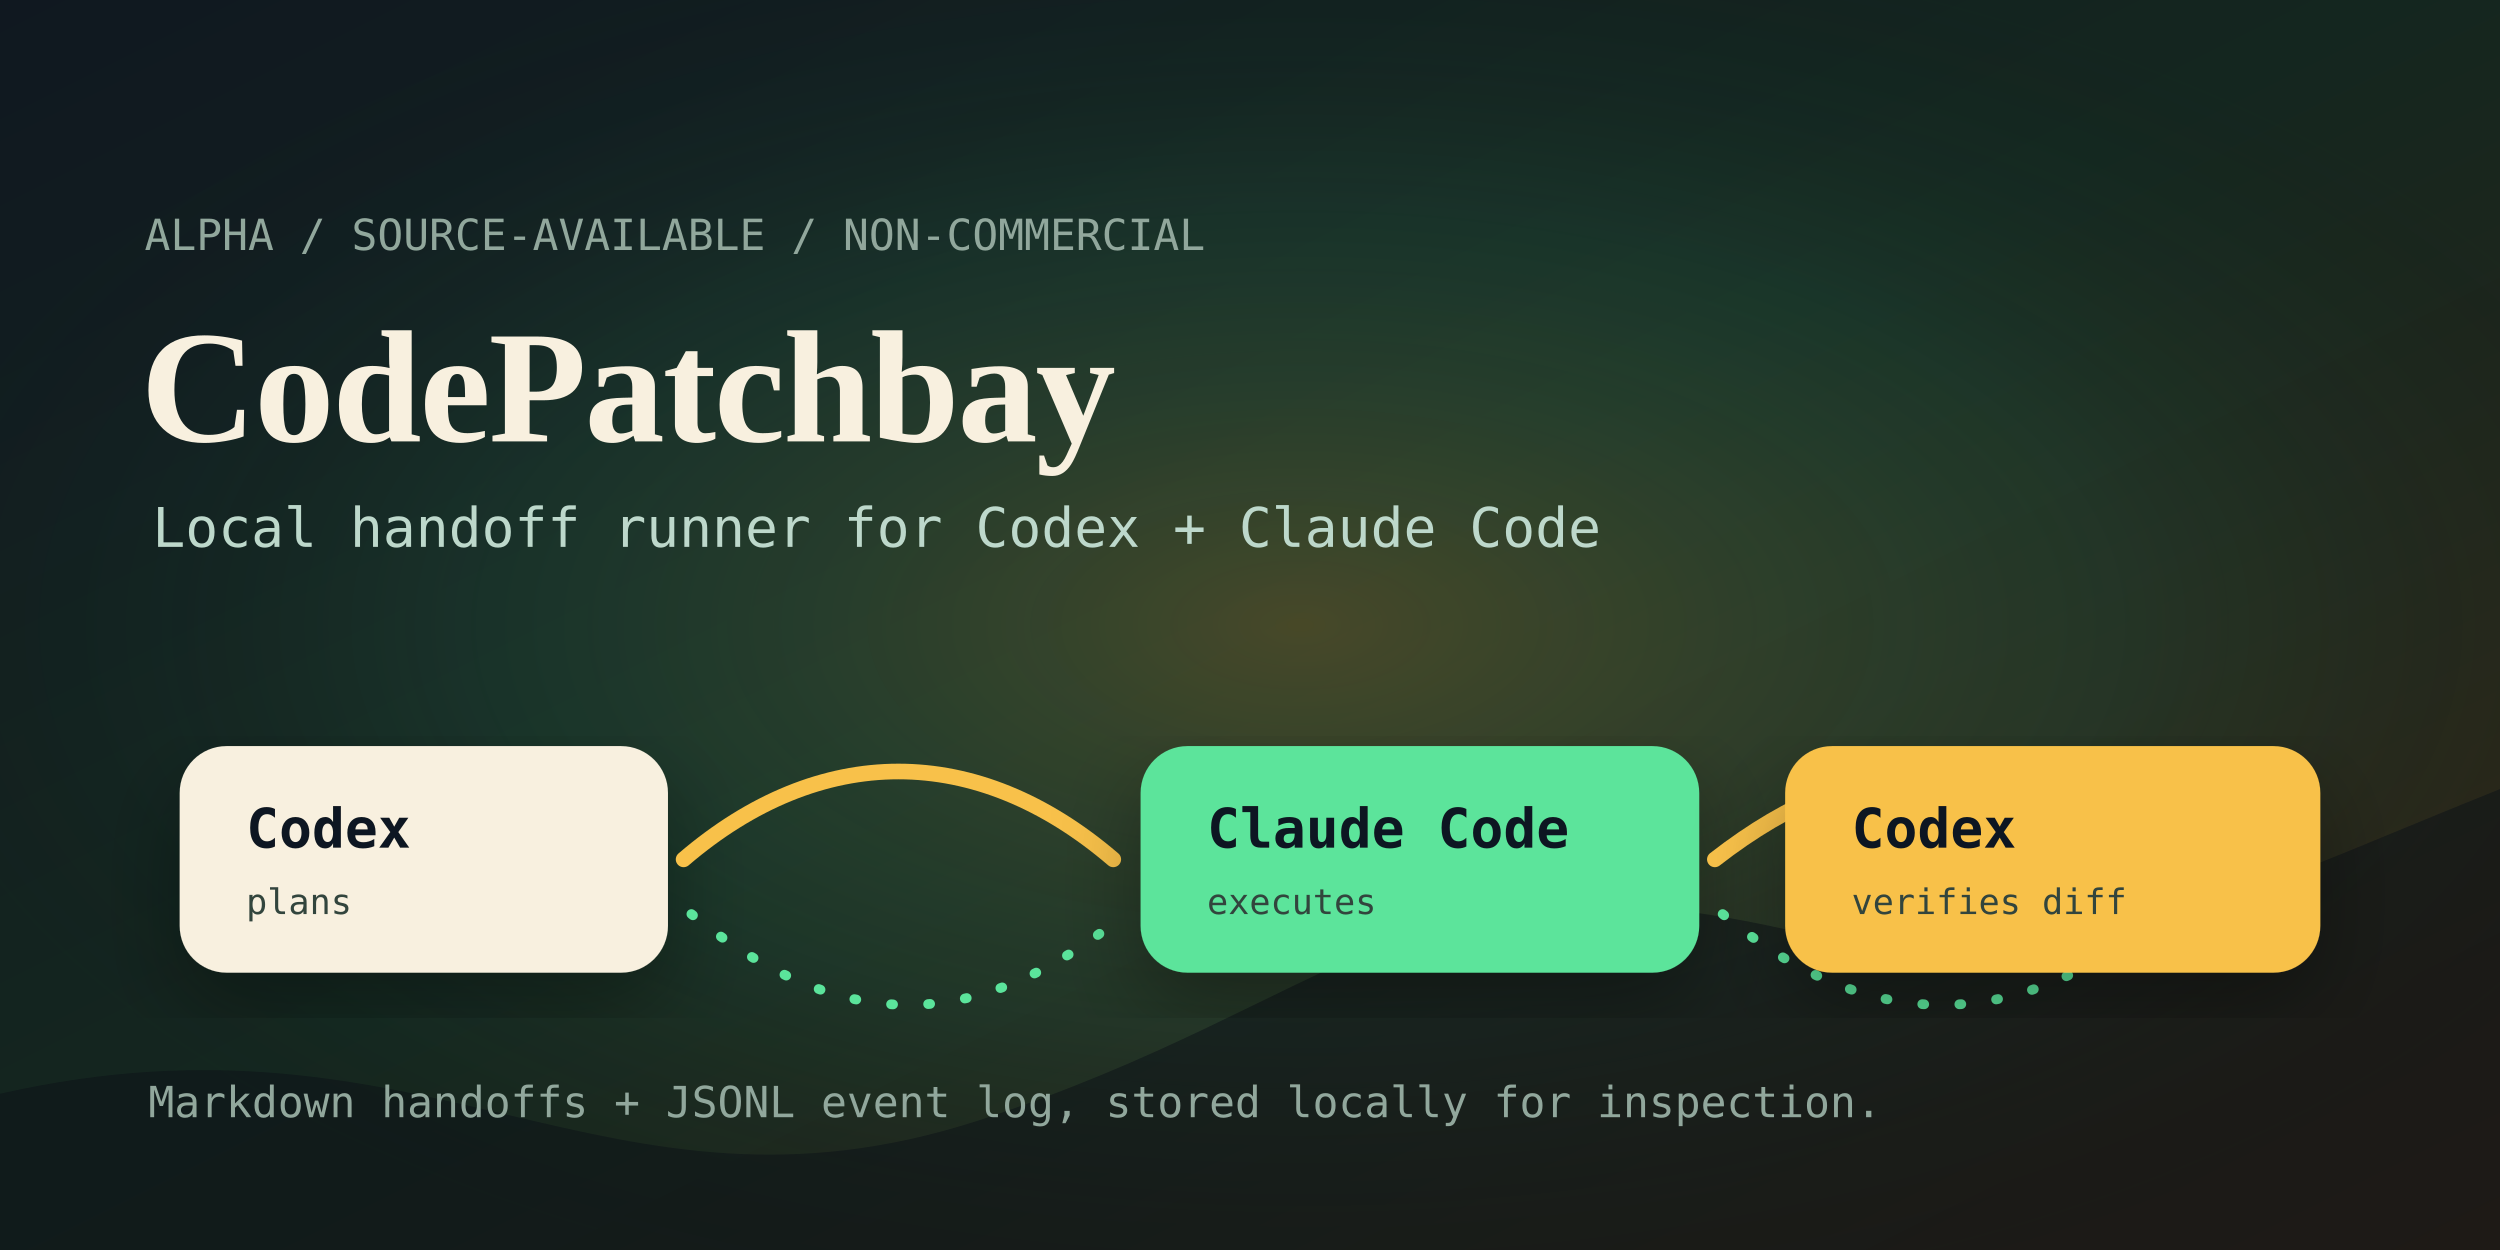
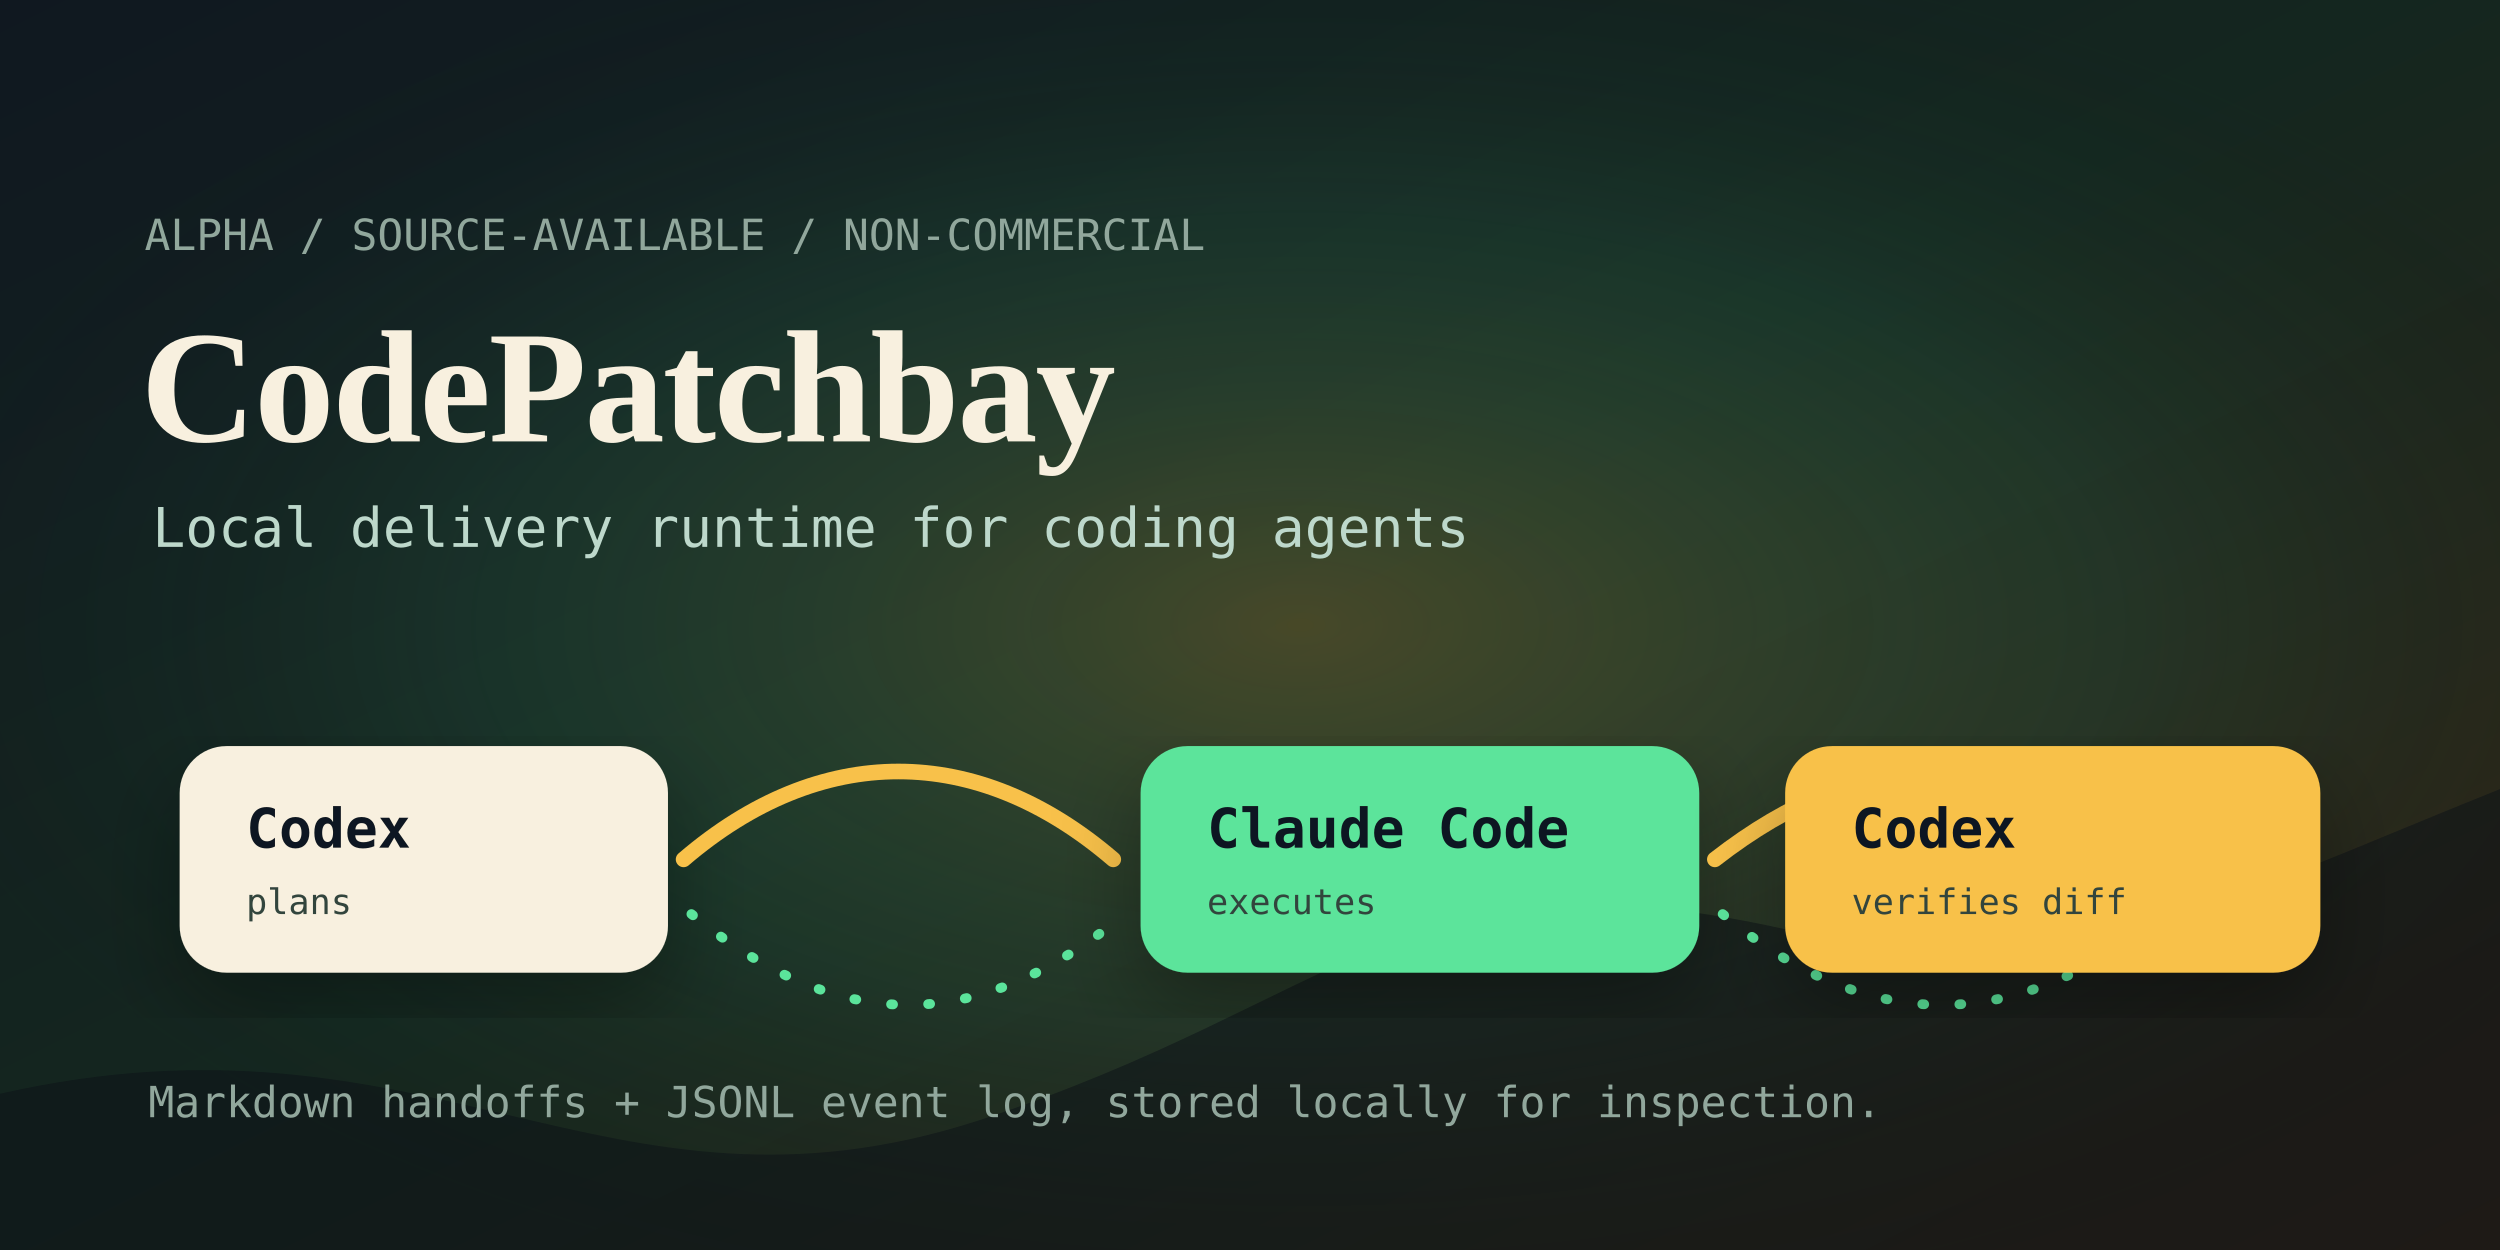
<svg xmlns="http://www.w3.org/2000/svg" width="1280" height="640" viewBox="0 0 1280 640" role="img" aria-labelledby="title desc">
  <defs>
    <linearGradient id="bg" x1="0" y1="0" x2="1" y2="1">
      <stop offset="0%" stop-color="#101820" />
      <stop offset="48%" stop-color="#14261f" />
      <stop offset="100%" stop-color="#332415" />
    </linearGradient>
    <radialGradient id="glow" cx="52%" cy="50%" r="60%">
      <stop offset="0%" stop-color="#f8c14a" stop-opacity="0.22" />
      <stop offset="55%" stop-color="#5be49b" stop-opacity="0.08" />
      <stop offset="100%" stop-color="#000000" stop-opacity="0" />
    </radialGradient>
    <filter id="shadow" x="-20%" y="-20%" width="140%" height="140%">
      <feDropShadow dx="0" dy="18" stdDeviation="22" flood-color="#000000" flood-opacity="0.32" />
    </filter>
    <style>
      .title { font: 800 82px Georgia, 'Times New Roman', serif; fill: #f8f0df; letter-spacing: -1px; }
      .tag { font: 500 28px ui-monospace, SFMono-Regular, Menlo, Consolas, monospace; fill: #bdd8cb; }
      .small { font: 500 22px ui-monospace, SFMono-Regular, Menlo, Consolas, monospace; fill: #91a79c; }
      .node-title { font: 700 28px ui-monospace, SFMono-Regular, Menlo, Consolas, monospace; fill: #101820; }
      .node-sub { font: 500 18px ui-monospace, SFMono-Regular, Menlo, Consolas, monospace; fill: #33443d; }
      .wire { fill: none; stroke: #f8c14a; stroke-width: 8; stroke-linecap: round; stroke-linejoin: round; }
      .wire2 { fill: none; stroke: #5be49b; stroke-width: 5; stroke-linecap: round; stroke-dasharray: 1 18; }
    </style>
  </defs>
  <rect width="1280" height="640" fill="url(#bg)" />
  <rect width="1280" height="640" fill="url(#glow)" />
  <path d="M0 560 C220 510 310 635 500 574 C690 512 720 432 915 476 C1055 508 1135 462 1280 404 L1280 640 L0 640 Z" fill="#0b1117" opacity="0.52" />
  <text x="74" y="128" class="small">ALPHA / SOURCE-AVAILABLE / NON-COMMERCIAL</text>
  <text x="72" y="226" class="title">CodePatchbay</text>
-   <text x="78" y="280" class="tag">Local handoff runner for Codex + Claude Code</text>
+   <text x="78" y="280" class="tag">Local delivery runtime for coding agents</text>
  <g filter="url(#shadow)">
    <rect x="92" y="382" width="250" height="116" rx="24" fill="#f8f0df" />
    <text x="126" y="434" class="node-title">Codex</text>
    <text x="126" y="468" class="node-sub">plans</text>
  </g>
  <path class="wire" d="M350 440 C420 380 500 380 570 440" />
  <path class="wire2" d="M354 468 C430 530 500 530 576 468" />
  <g filter="url(#shadow)">
    <rect x="584" y="382" width="286" height="116" rx="24" fill="#5be49b" />
    <text x="618" y="434" class="node-title">Claude Code</text>
    <text x="618" y="468" class="node-sub">executes</text>
  </g>
  <path class="wire" d="M878 440 C955 380 1030 380 1106 440" />
  <path class="wire2" d="M882 468 C956 530 1032 530 1108 468" />
  <g filter="url(#shadow)">
    <rect x="914" y="382" width="274" height="116" rx="24" fill="#f8c14a" />
    <text x="948" y="434" class="node-title">Codex</text>
    <text x="948" y="468" class="node-sub">verifies diff</text>
  </g>
  <text x="76" y="572" class="small">Markdown handoffs + JSONL event log, stored locally for inspection.</text>
</svg>
